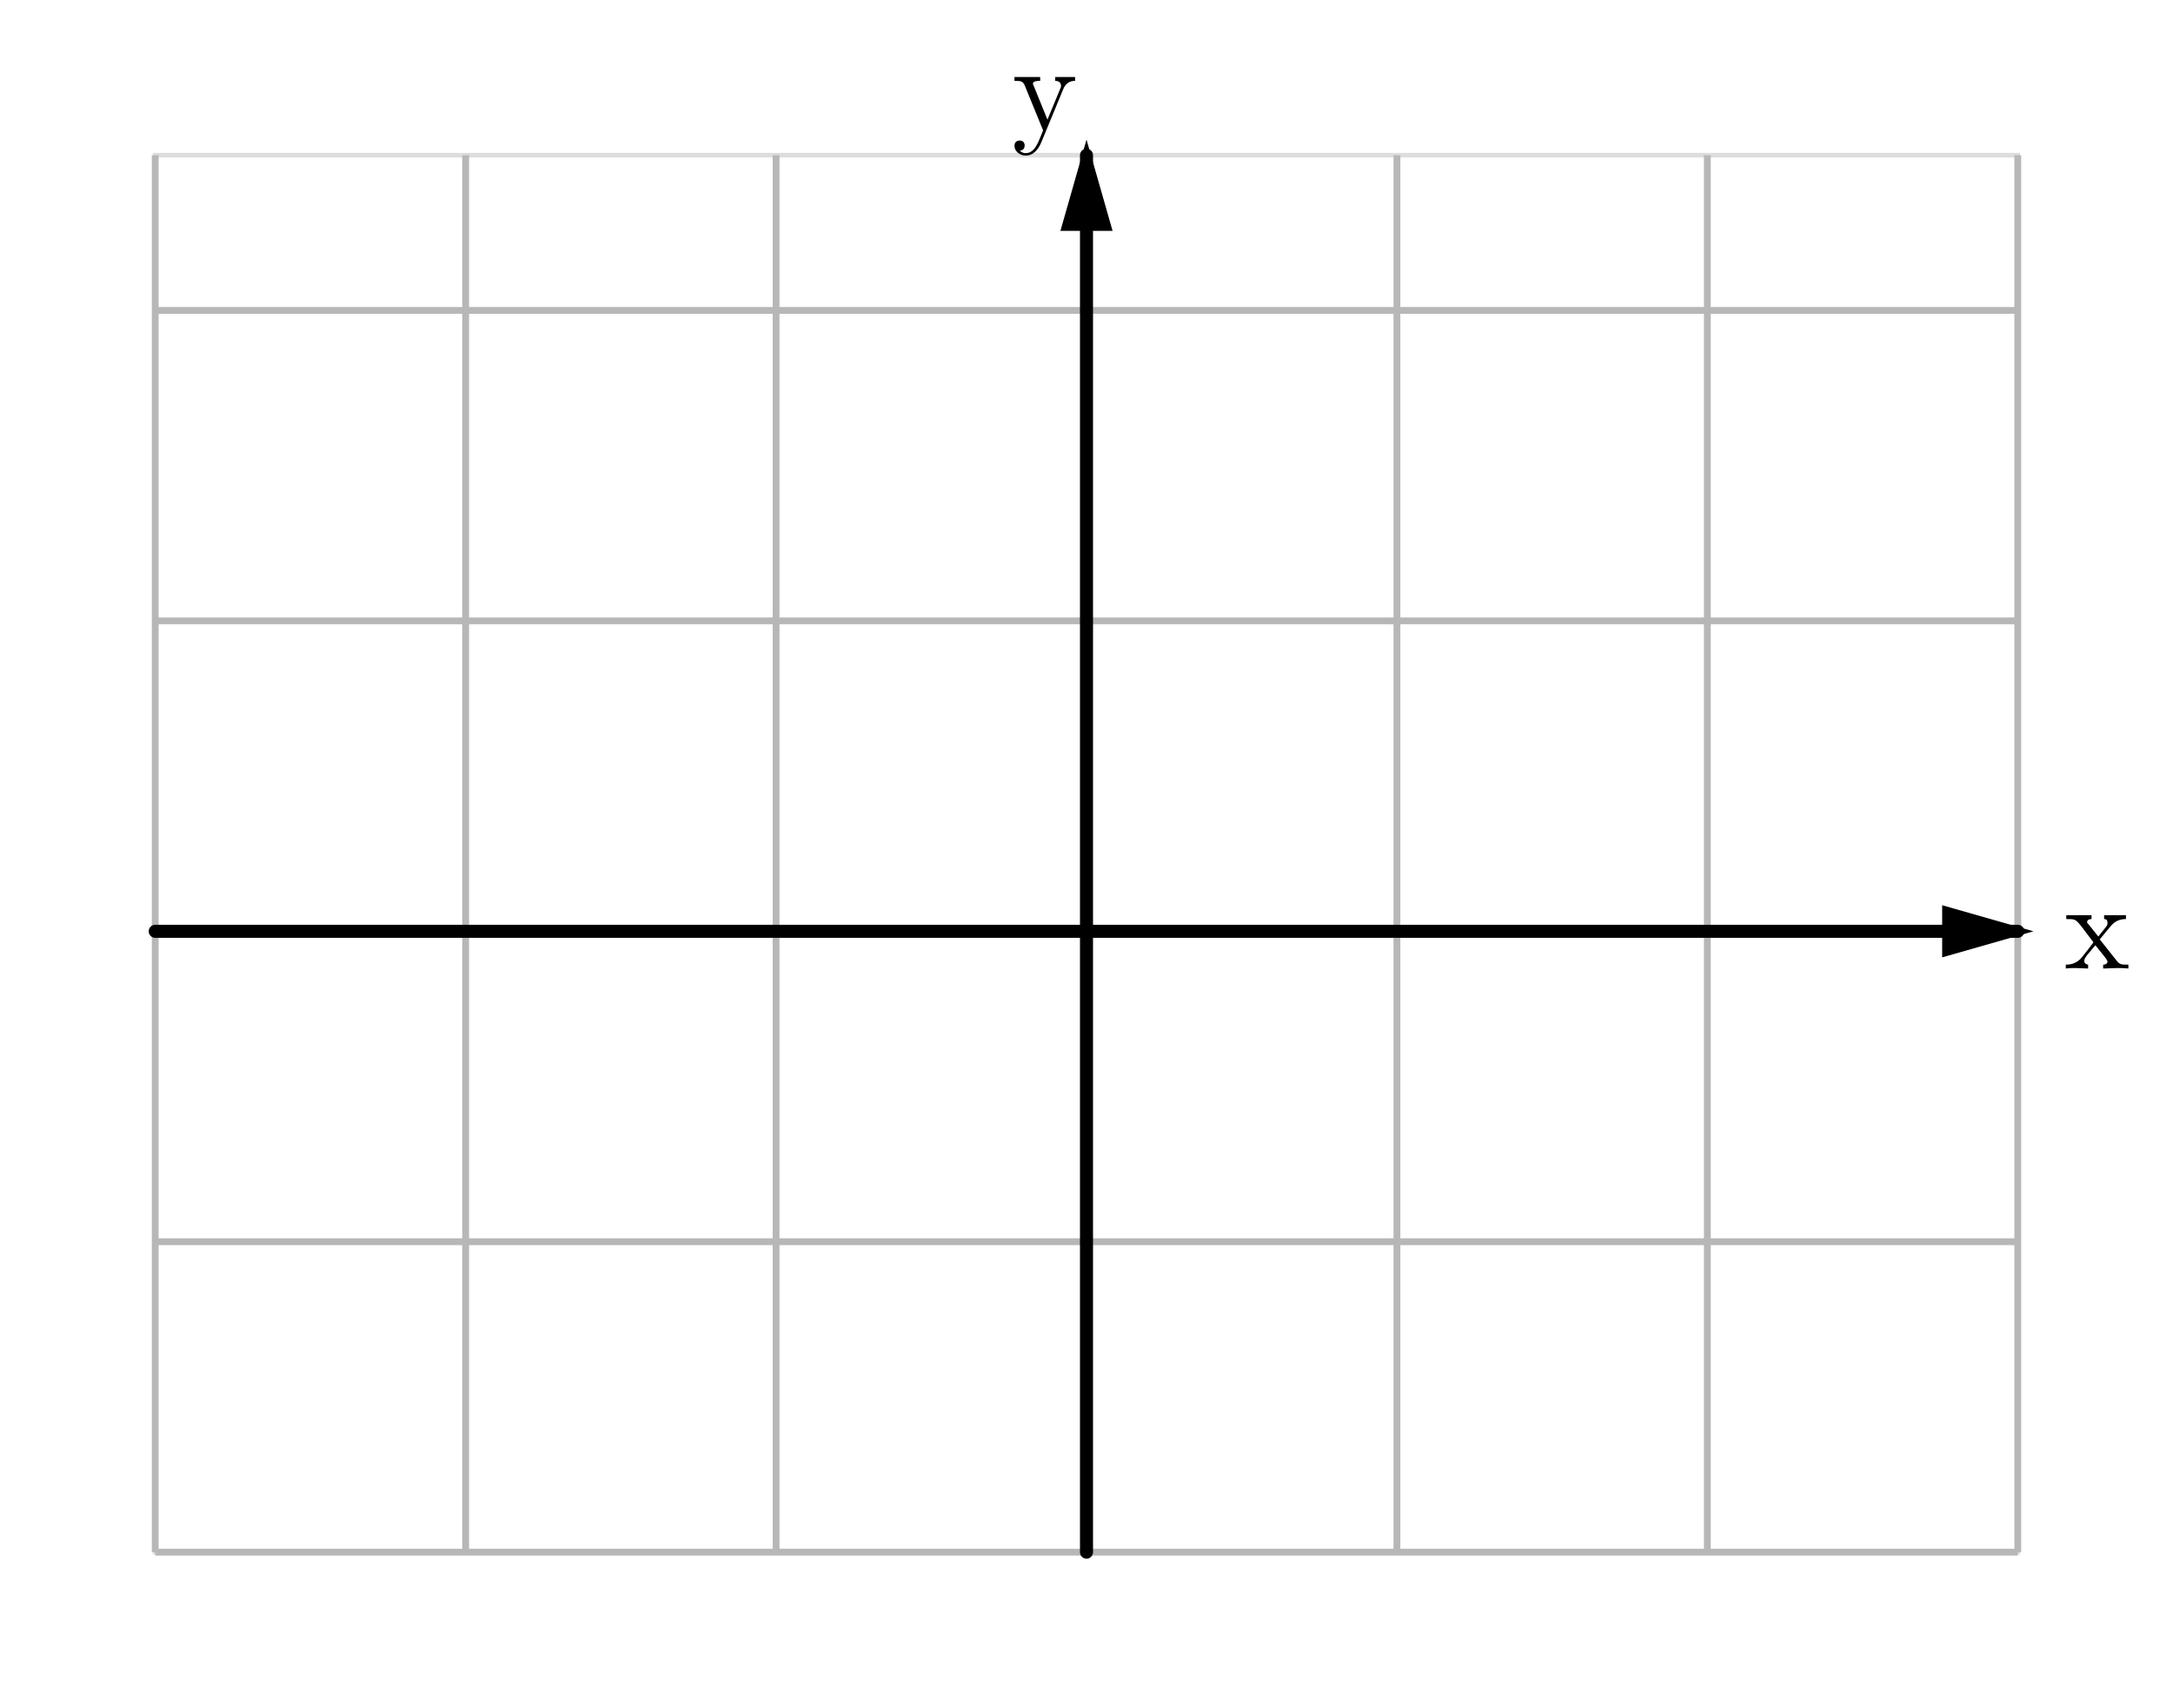
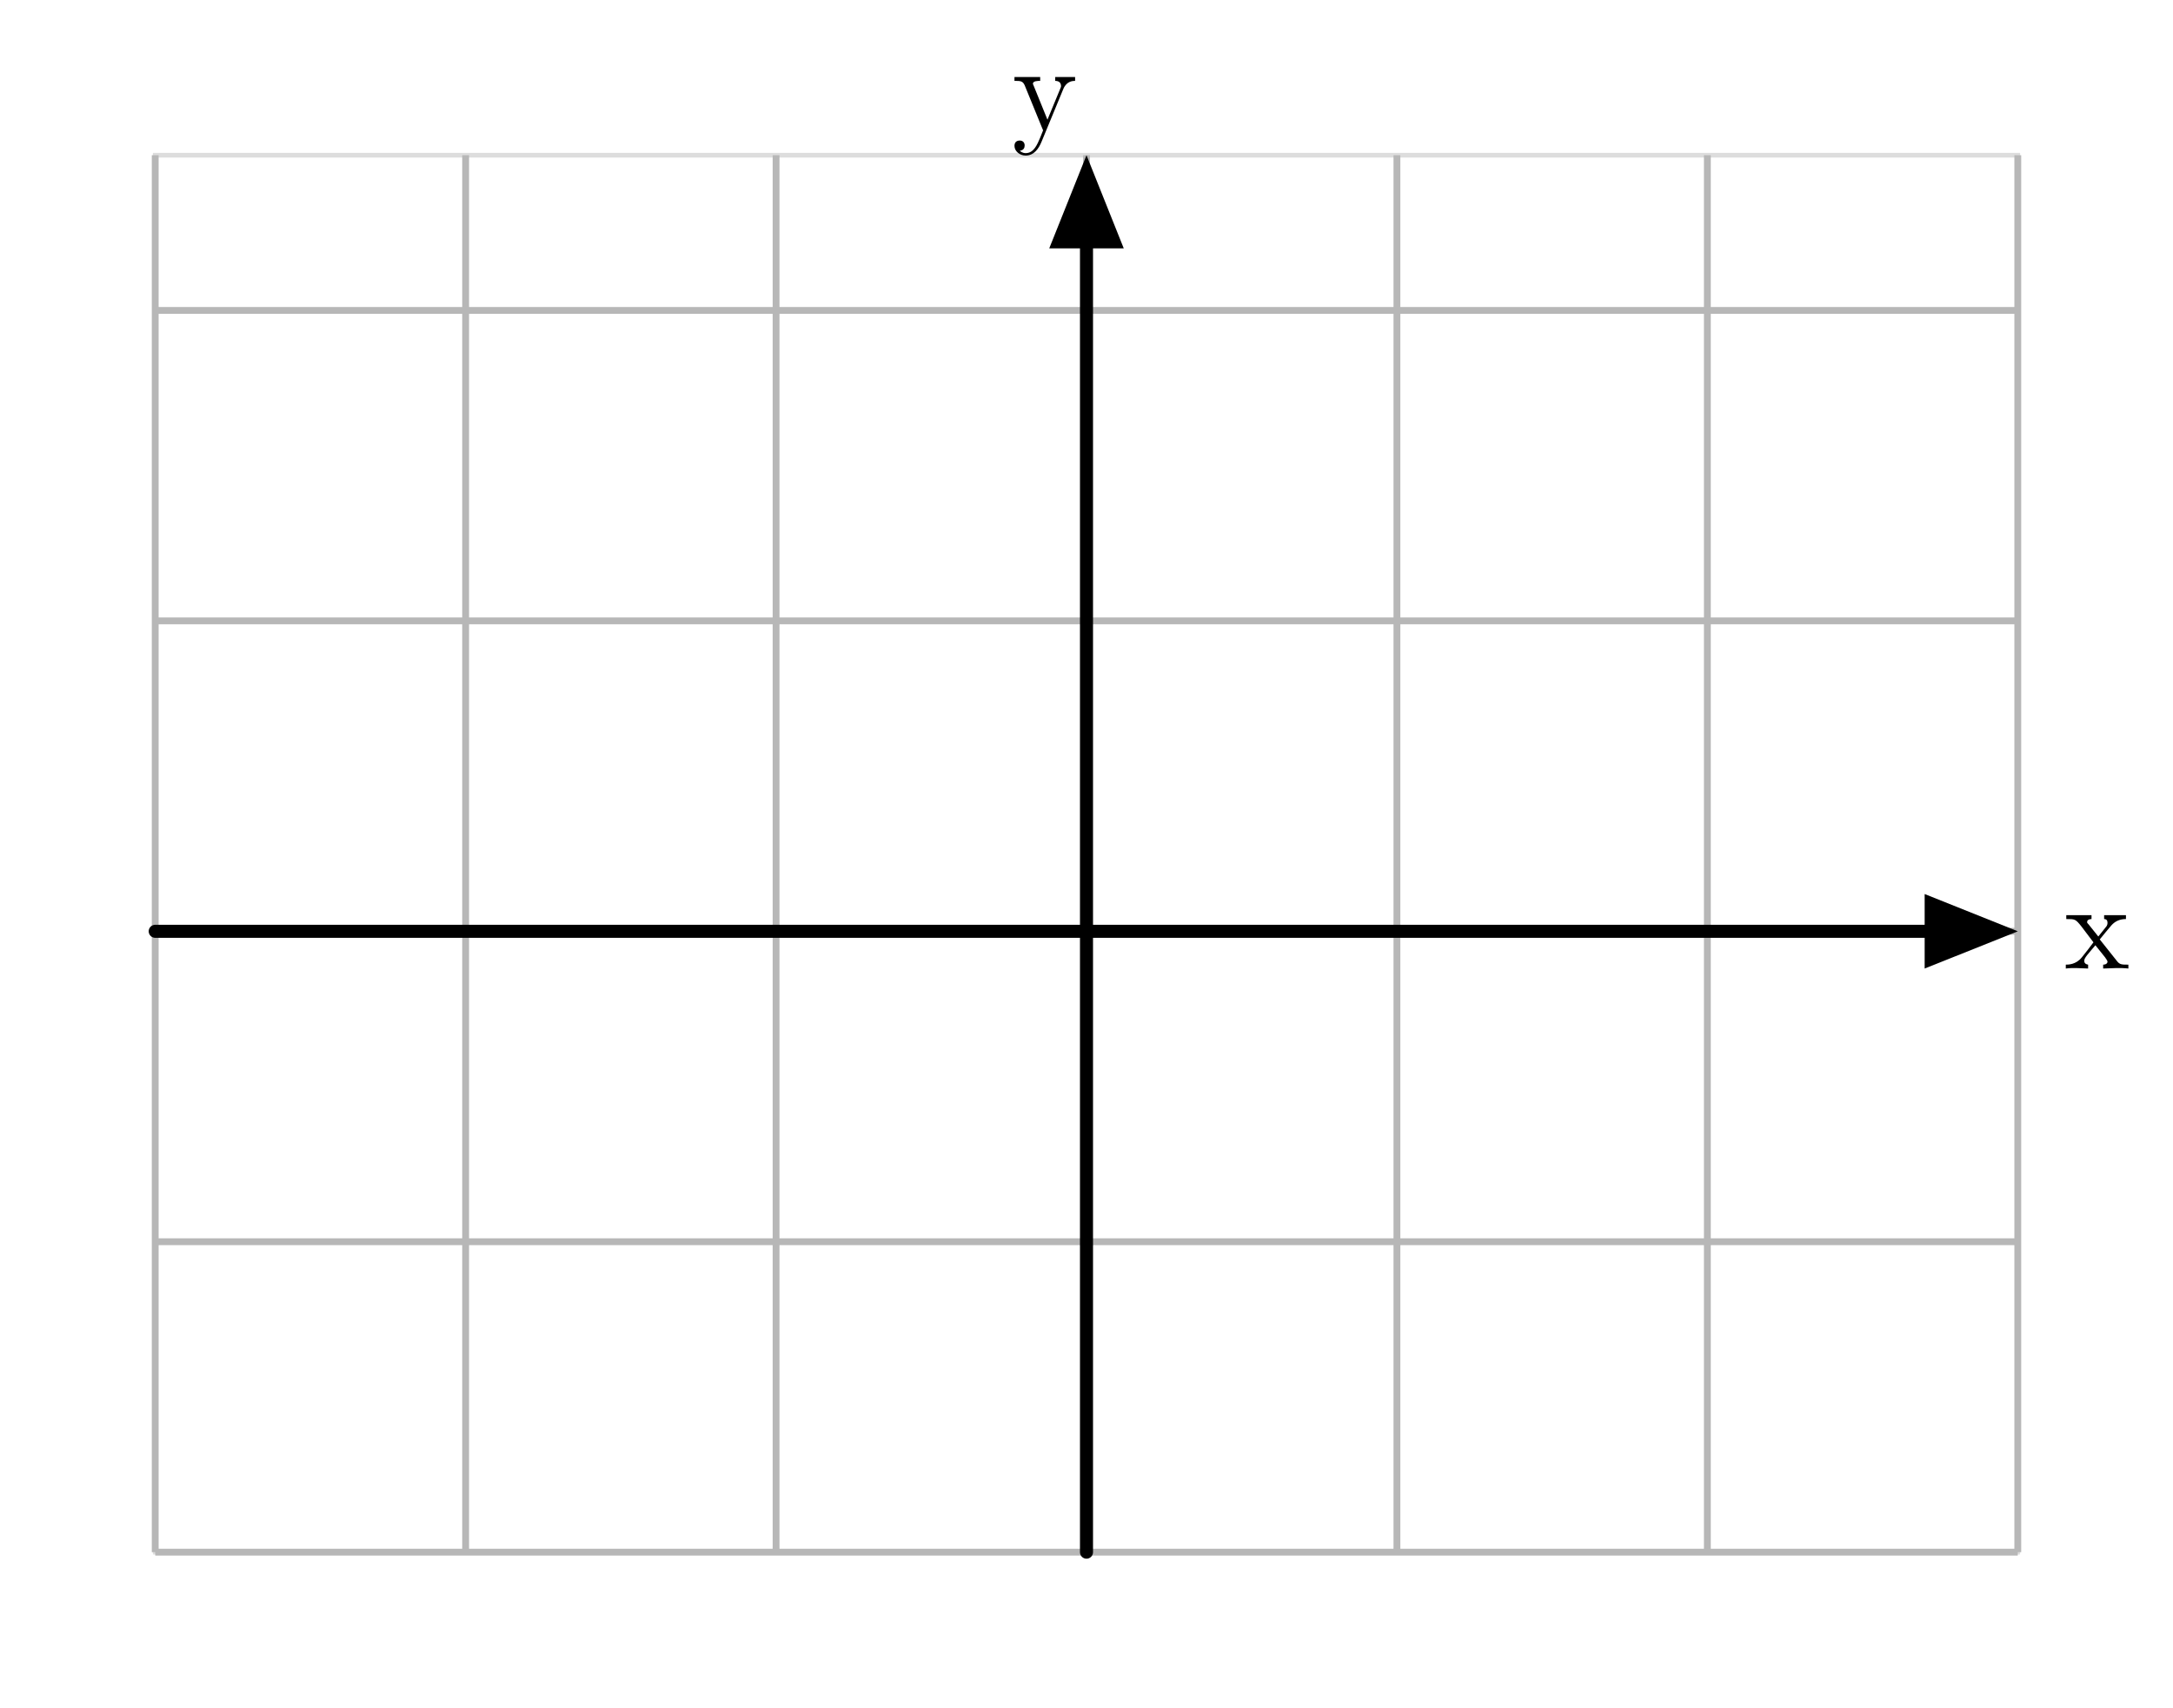
<svg xmlns="http://www.w3.org/2000/svg" width="70mm" height="55mm" viewBox="0 0 70 55">
  <defs>
    <style>
      .grid {
        stroke: #b7b7b7;
        stroke-width: 0.22;
        fill: none;
        stroke-linecap: butt;
      }
      .axis {
        stroke: black;
        stroke-width: 0.42;
        fill: none;
        stroke-linecap: round;
        stroke-linejoin: round;
+       }
+       .axis-arrow {
+         fill: black;
+         stroke: none;
      }
      .frame-guide {
        stroke: #dddddd;
        stroke-width: 0.15;
        fill: none;
      }
      .axis-label {
        font-family: "Latin Modern Math", "Latin Modern Roman", "CMU Serif", "Computer Modern", serif;
        font-size: 4px;
        font-style: normal;
        fill: black;
      }
      .note {
        font-family: serif;
        font-size: 3px;
        fill: #666666;
      }
    </style>
-     <marker id="arrow" markerWidth="7" markerHeight="4" refX="5.8" refY="2" orient="auto" markerUnits="strokeWidth">
-       <path d="M 0 0 L 7 2 L 0 4 Z" fill="black" />
-     </marker>
  </defs>
  <rect class="frame-guide" x="5" y="5" width="60" height="45" />
  <line class="grid" x1="5" y1="5" x2="5" y2="50" />
  <line class="grid" x1="15" y1="5" x2="15" y2="50" />
  <line class="grid" x1="25" y1="5" x2="25" y2="50" />
  <line class="grid" x1="35" y1="5" x2="35" y2="50" />
  <line class="grid" x1="45" y1="5" x2="45" y2="50" />
  <line class="grid" x1="55" y1="5" x2="55" y2="50" />
  <line class="grid" x1="65" y1="5" x2="65" y2="50" />
  <line class="grid" x1="5" y1="10" x2="65" y2="10" />
  <line class="grid" x1="5" y1="20" x2="65" y2="20" />
  <line class="grid" x1="5" y1="30" x2="65" y2="30" />
  <line class="grid" x1="5" y1="40" x2="65" y2="40" />
  <line class="grid" x1="5" y1="50" x2="65" y2="50" />
-   <line class="axis" x1="5" y1="30" x2="65" y2="30" marker-end="url(#arrow)" />
-   <line class="axis" x1="35" y1="50" x2="35" y2="5" marker-end="url(#arrow)" />
+   <line class="axis" x1="5" y1="30" x2="62.8" y2="30" />
+   <polygon class="axis-arrow" points="65,30 62,28.8 62,31.2" />
+   <line class="axis" x1="35" y1="50" x2="35" y2="7.3" />
+   <polygon class="axis-arrow" points="35,5 33.8,8 36.2,8" />
  <text class="axis-label" x="66.5" y="31.2">x</text>
  <text class="axis-label" x="32.6" y="4.2">y</text>
</svg>
